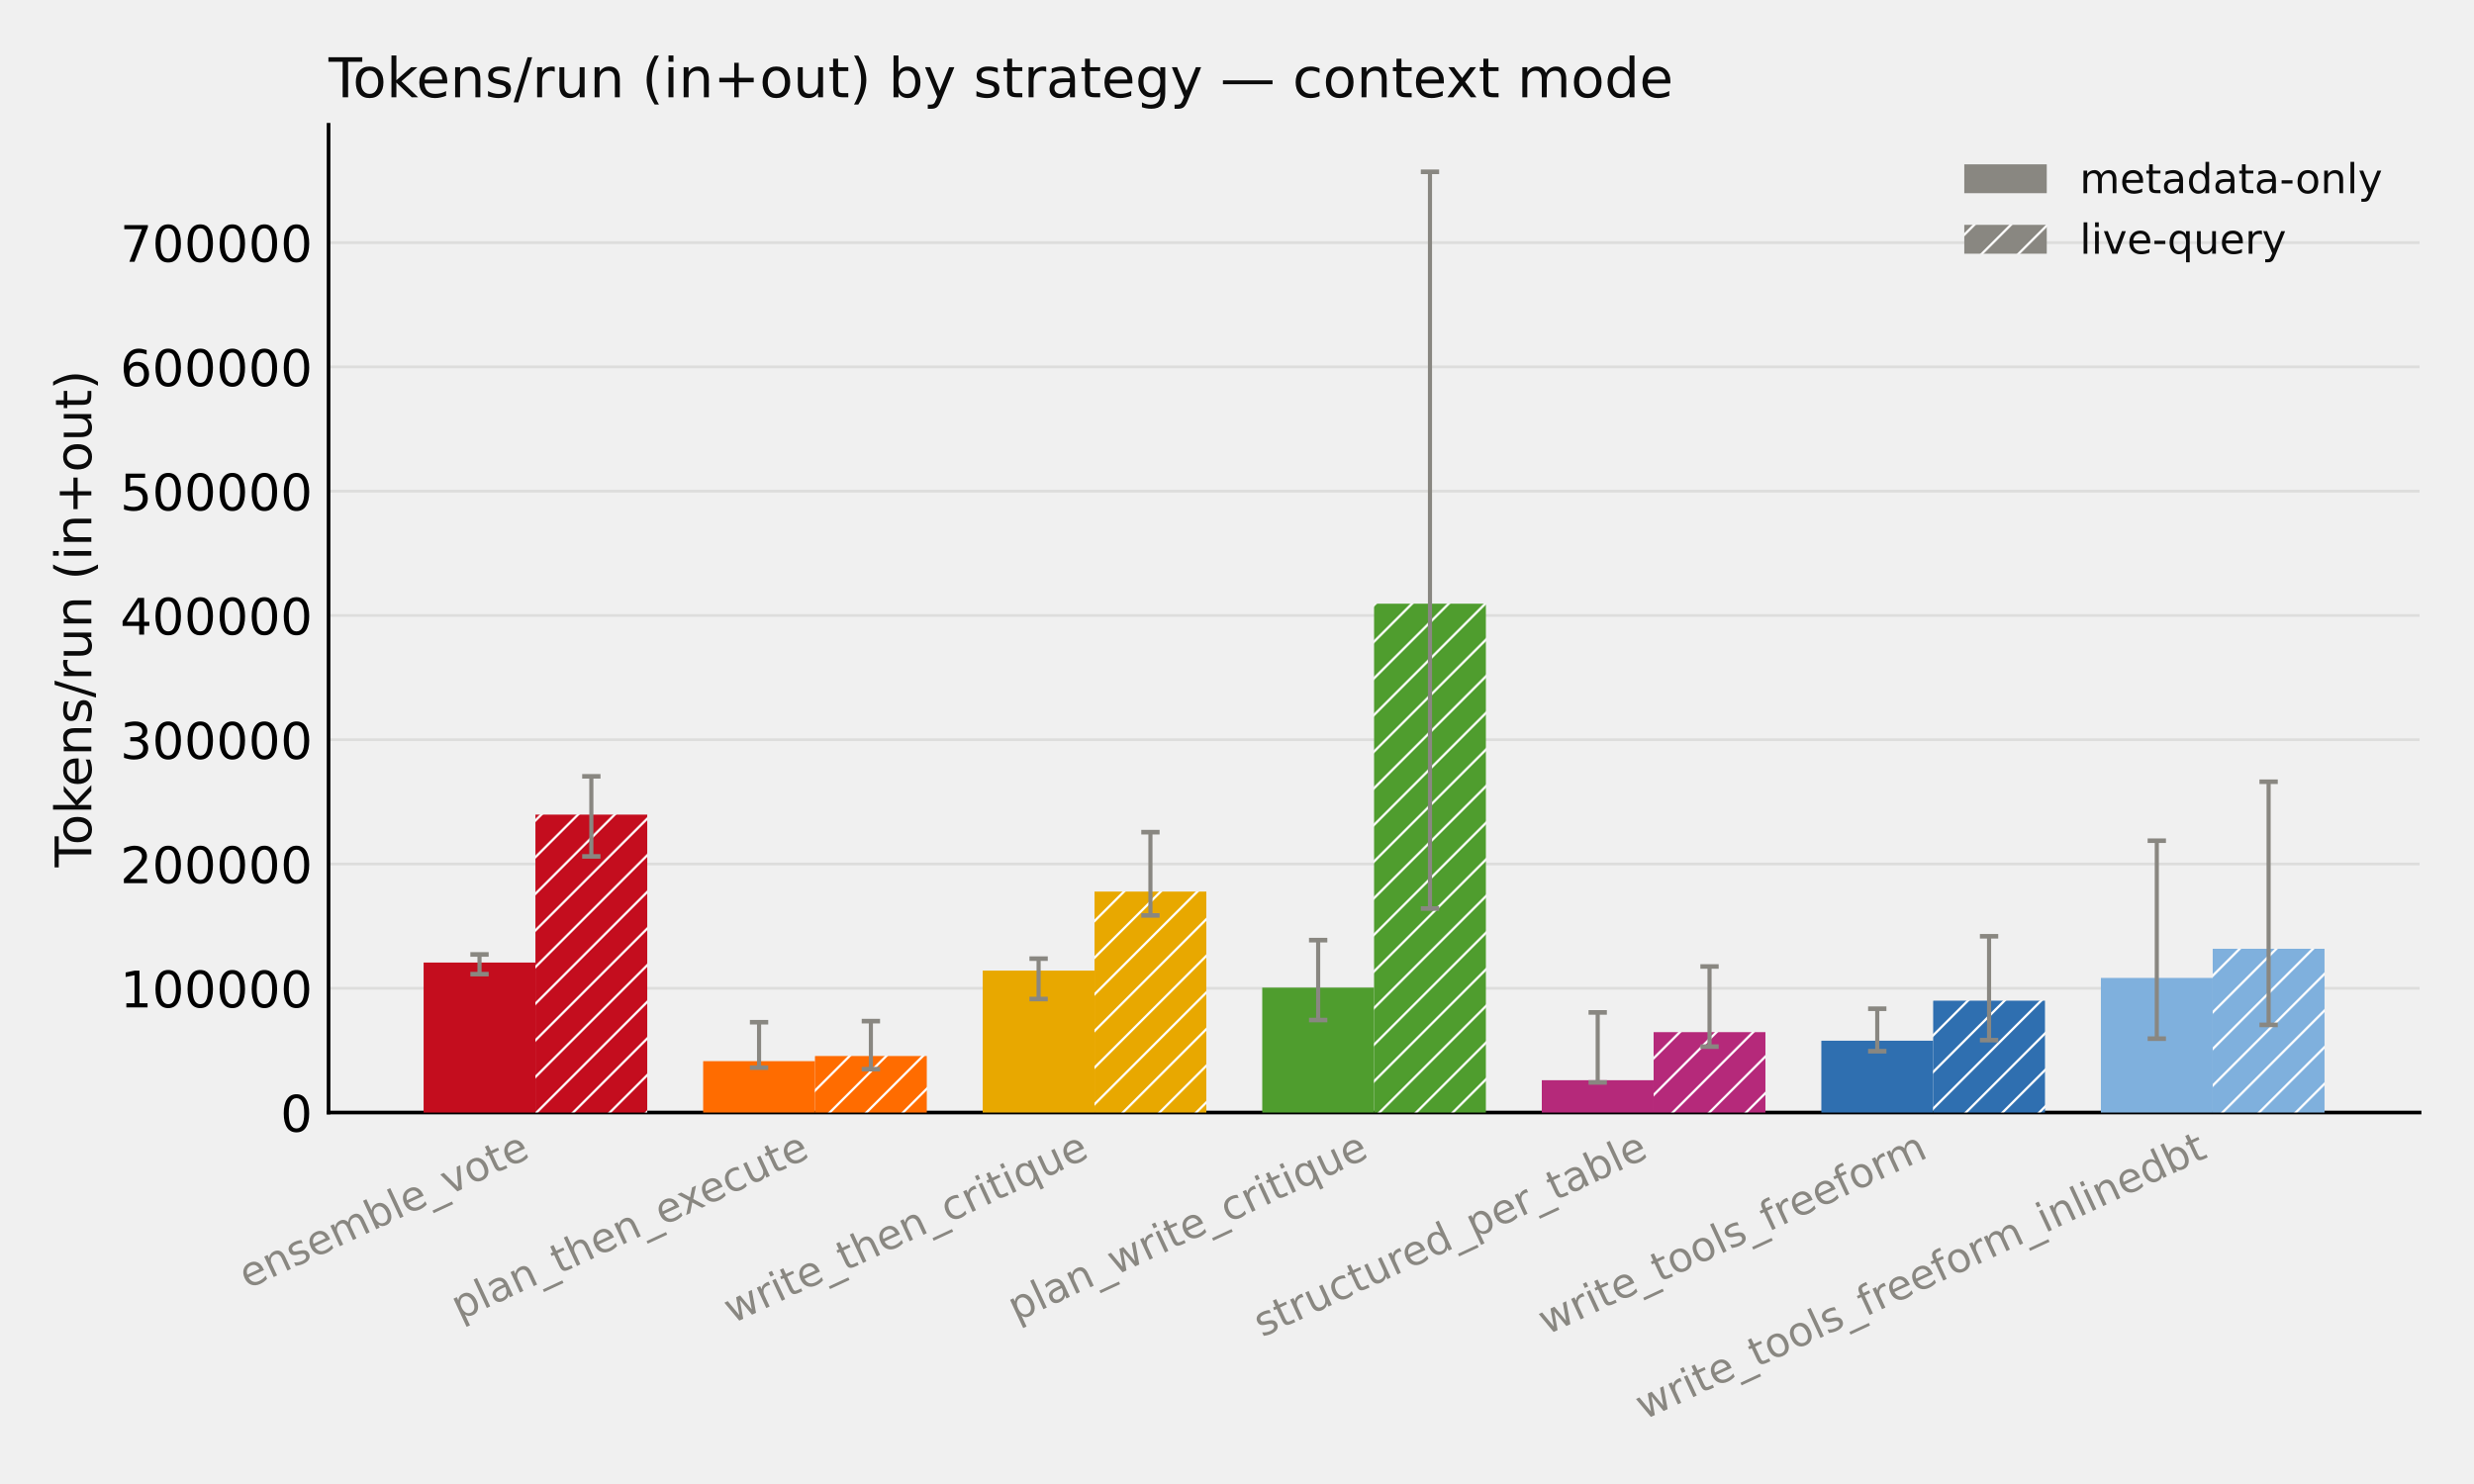
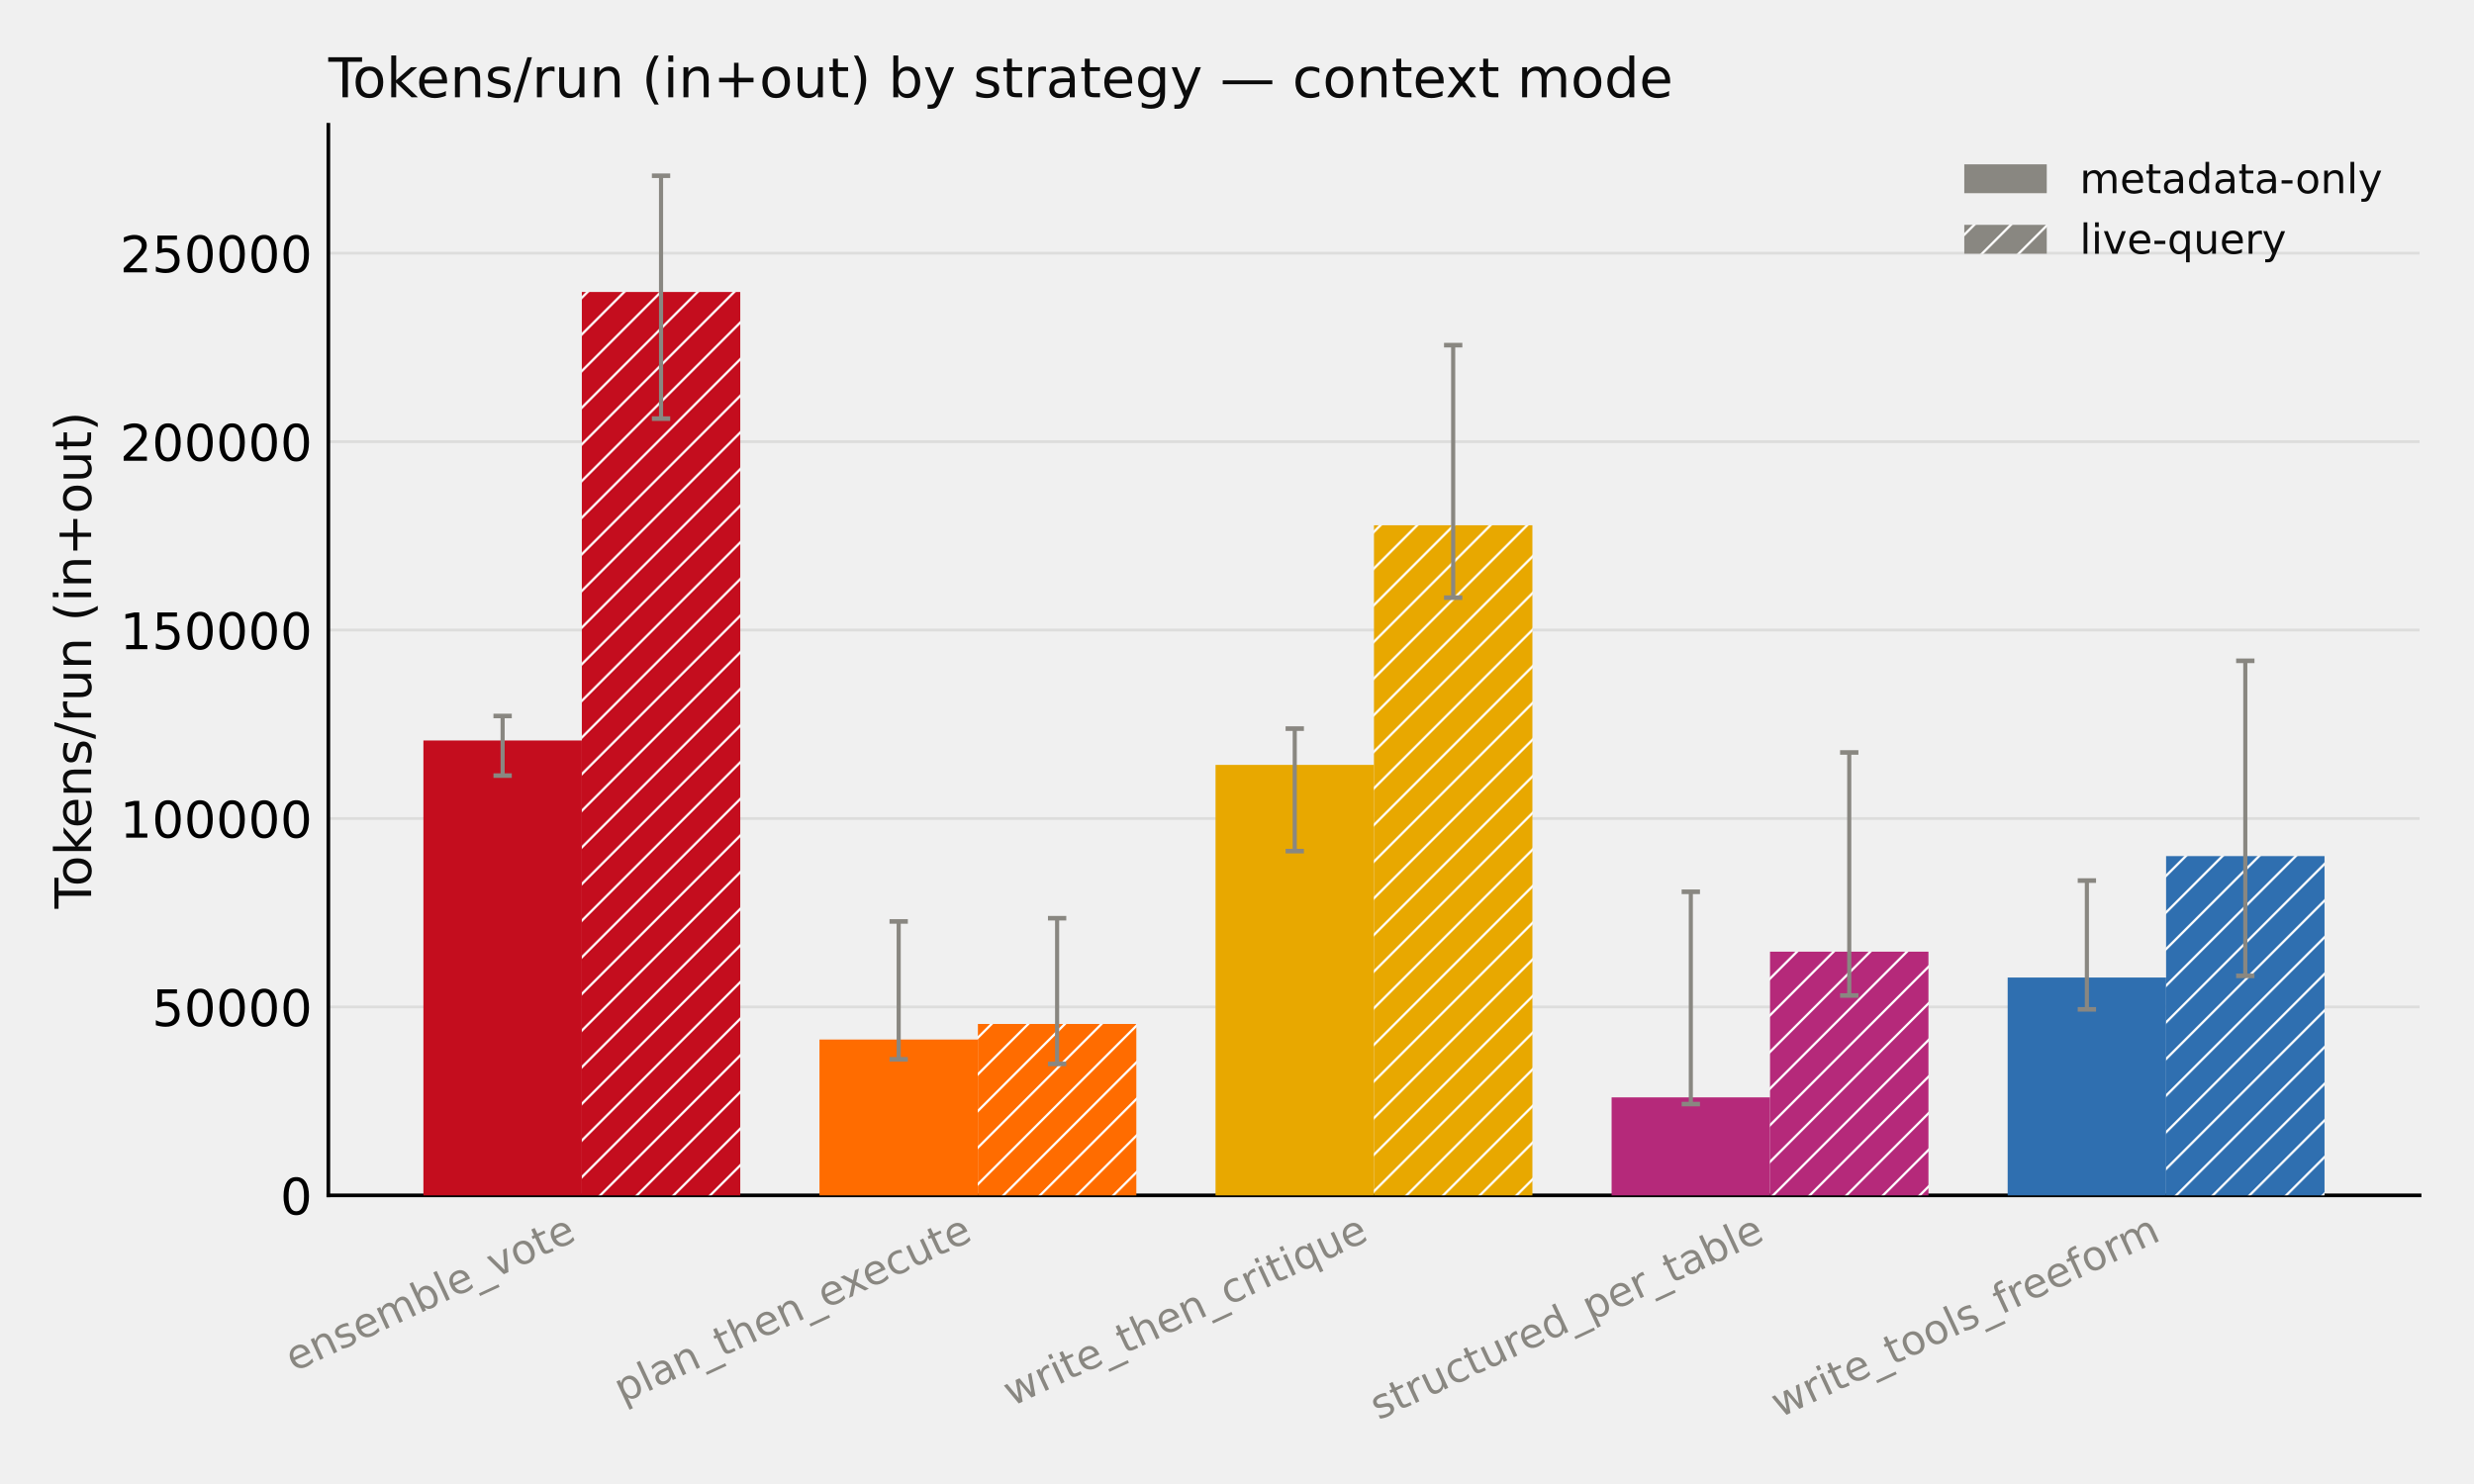
<svg xmlns="http://www.w3.org/2000/svg" xmlns:xlink="http://www.w3.org/1999/xlink" width="540pt" height="324pt" viewBox="0 0 540 324" version="1.1">
  <defs>
    <style type="text/css">*{stroke-linejoin: round; stroke-linecap: butt}</style>
  </defs>
  <g id="figure_1">
    <g id="patch_1">
      <path d="M 0 324  L 540 324  L 540 0  L 0 0  L 0 324  z " style="fill: none" />
    </g>
    <g id="axes_1">
      <g id="patch_2">
-         <path d="M 71.715 242.896  L 528.12 242.896  L 528.12 27.24  L 71.715 27.24  L 71.715 242.896  z " style="fill: none" />
+         <path d="M 71.67 260.982  L 528.12 260.982  L 528.12 27.24  L 71.67 27.24  L 71.67 260.982  z " style="fill: none" />
      </g>
      <g id="matplotlib.axis_1">
        <g id="xtick_1">
          <g id="line2d_1" />
          <g id="text_1">
-             <text style="font-size: 9px; font-family: 'DejaVu Sans', 'Bitstream Vera Sans', 'Computer Modern Sans Serif', 'Lucida Grande', 'Verdana', 'Geneva', 'Lucid', 'Arial', 'Helvetica', 'Avant Garde', sans-serif; fill: #898781" transform="translate(53.99185 281.4953) rotate(-25)">ensemble_vote</text>
+             <text style="font-size: 9px; font-family: 'DejaVu Sans', 'Bitstream Vera Sans', 'Computer Modern Sans Serif', 'Lucida Grande', 'Verdana', 'Geneva', 'Lucid', 'Arial', 'Helvetica', 'Avant Garde', sans-serif; fill: #898781" transform="translate(64.12176 299.5812) rotate(-25)">ensemble_vote</text>
          </g>
        </g>
        <g id="xtick_2">
          <g id="line2d_2" />
          <g id="text_2">
-             <text style="font-size: 9px; font-family: 'DejaVu Sans', 'Bitstream Vera Sans', 'Computer Modern Sans Serif', 'Lucida Grande', 'Verdana', 'Geneva', 'Lucid', 'Arial', 'Helvetica', 'Avant Garde', sans-serif; fill: #898781" transform="translate(100.3238 288.3429) rotate(-25)">plan_then_execute</text>
+             <text style="font-size: 9px; font-family: 'DejaVu Sans', 'Bitstream Vera Sans', 'Computer Modern Sans Serif', 'Lucida Grande', 'Verdana', 'Geneva', 'Lucid', 'Arial', 'Helvetica', 'Avant Garde', sans-serif; fill: #898781" transform="translate(135.8859 306.4289) rotate(-25)">plan_then_execute</text>
          </g>
        </g>
        <g id="xtick_3">
          <g id="line2d_3" />
          <g id="text_3">
-             <text style="font-size: 9px; font-family: 'DejaVu Sans', 'Bitstream Vera Sans', 'Computer Modern Sans Serif', 'Lucida Grande', 'Verdana', 'Geneva', 'Lucid', 'Arial', 'Helvetica', 'Avant Garde', sans-serif; fill: #898781" transform="translate(159.8507 289.0376) rotate(-25)">write_then_critique</text>
+             <text style="font-size: 9px; font-family: 'DejaVu Sans', 'Bitstream Vera Sans', 'Computer Modern Sans Serif', 'Lucida Grande', 'Verdana', 'Geneva', 'Lucid', 'Arial', 'Helvetica', 'Avant Garde', sans-serif; fill: #898781" transform="translate(220.8449 307.1236) rotate(-25)">write_then_critique</text>
          </g>
        </g>
        <g id="xtick_4">
          <g id="line2d_4" />
          <g id="text_4">
-             <text style="font-size: 9px; font-family: 'DejaVu Sans', 'Bitstream Vera Sans', 'Computer Modern Sans Serif', 'Lucida Grande', 'Verdana', 'Geneva', 'Lucid', 'Arial', 'Helvetica', 'Avant Garde', sans-serif; fill: #898781" transform="translate(221.8105 288.5979) rotate(-25)">plan_write_critique</text>
+             <text style="font-size: 9px; font-family: 'DejaVu Sans', 'Bitstream Vera Sans', 'Computer Modern Sans Serif', 'Lucida Grande', 'Verdana', 'Geneva', 'Lucid', 'Arial', 'Helvetica', 'Avant Garde', sans-serif; fill: #898781" transform="translate(300.8919 310.1088) rotate(-25)">structured_per_table</text>
          </g>
        </g>
        <g id="xtick_5">
          <g id="line2d_5" />
          <g id="text_5">
-             <text style="font-size: 9px; font-family: 'DejaVu Sans', 'Bitstream Vera Sans', 'Computer Modern Sans Serif', 'Lucida Grande', 'Verdana', 'Geneva', 'Lucid', 'Arial', 'Helvetica', 'Avant Garde', sans-serif; fill: #898781" transform="translate(275.4823 292.0229) rotate(-25)">structured_per_table</text>
-           </g>
-         </g>
-         <g id="xtick_6">
-           <g id="line2d_6" />
-           <g id="text_6">
-             <text style="font-size: 9px; font-family: 'DejaVu Sans', 'Bitstream Vera Sans', 'Computer Modern Sans Serif', 'Lucida Grande', 'Verdana', 'Geneva', 'Lucid', 'Arial', 'Helvetica', 'Avant Garde', sans-serif; fill: #898781" transform="translate(337.5989 291.51) rotate(-25)">write_tools_freeform</text>
-           </g>
-         </g>
-         <g id="xtick_7">
-           <g id="line2d_7" />
-           <g id="text_7">
-             <text style="font-size: 9px; font-family: 'DejaVu Sans', 'Bitstream Vera Sans', 'Computer Modern Sans Serif', 'Lucida Grande', 'Verdana', 'Geneva', 'Lucid', 'Arial', 'Helvetica', 'Avant Garde', sans-serif; fill: #898781" transform="translate(358.8271 310.0636) rotate(-25)">write_tools_freeform_inlinedbt</text>
+             <text style="font-size: 9px; font-family: 'DejaVu Sans', 'Bitstream Vera Sans', 'Computer Modern Sans Serif', 'Lucida Grande', 'Verdana', 'Geneva', 'Lucid', 'Arial', 'Helvetica', 'Avant Garde', sans-serif; fill: #898781" transform="translate(388.4407 309.5959) rotate(-25)">write_tools_freeform</text>
          </g>
        </g>
      </g>
      <g id="matplotlib.axis_2">
        <g id="ytick_1">
+           <g id="line2d_6">
+             <path d="M 71.67 260.982  L 528.12 260.982  " clip-path="url(#pd86125dd44)" style="fill: none; stroke: #898781; stroke-opacity: 0.18; stroke-width: 0.6; stroke-linecap: square" />
+           </g>
+           <g id="line2d_7" />
+           <g id="text_6">
+             <text style="font-size: 11px; font-family: 'DejaVu Sans', 'Bitstream Vera Sans', 'Computer Modern Sans Serif', 'Lucida Grande', 'Verdana', 'Geneva', 'Lucid', 'Arial', 'Helvetica', 'Avant Garde', sans-serif; text-anchor: end" x="68.17" y="265.161" transform="rotate(-0 68.17 265.1614)">0</text>
+           </g>
+         </g>
+         <g id="ytick_2">
          <g id="line2d_8">
-             <path d="M 71.715 242.896  L 528.12 242.896  " clip-path="url(#p737ac78ea9)" style="fill: none; stroke: #898781; stroke-opacity: 0.18; stroke-width: 0.6; stroke-linecap: square" />
+             <path d="M 71.67 219.842  L 528.12 219.842  " clip-path="url(#pd86125dd44)" style="fill: none; stroke: #898781; stroke-opacity: 0.18; stroke-width: 0.6; stroke-linecap: square" />
          </g>
          <g id="line2d_9" />
+           <g id="text_7">
+             <text style="font-size: 11px; font-family: 'DejaVu Sans', 'Bitstream Vera Sans', 'Computer Modern Sans Serif', 'Lucida Grande', 'Verdana', 'Geneva', 'Lucid', 'Arial', 'Helvetica', 'Avant Garde', sans-serif; text-anchor: end" x="68.17" y="224.021" transform="rotate(-0 68.17 224.0208)">50000</text>
+           </g>
+         </g>
+         <g id="ytick_3">
+           <g id="line2d_10">
+             <path d="M 71.67 178.701  L 528.12 178.701  " clip-path="url(#pd86125dd44)" style="fill: none; stroke: #898781; stroke-opacity: 0.18; stroke-width: 0.6; stroke-linecap: square" />
+           </g>
+           <g id="line2d_11" />
          <g id="text_8">
-             <text style="font-size: 11px; font-family: 'DejaVu Sans', 'Bitstream Vera Sans', 'Computer Modern Sans Serif', 'Lucida Grande', 'Verdana', 'Geneva', 'Lucid', 'Arial', 'Helvetica', 'Avant Garde', sans-serif; text-anchor: end" x="68.215" y="247.075" transform="rotate(-0 68.215 247.0754)">0</text>
-           </g>
-         </g>
-         <g id="ytick_2">
-           <g id="line2d_10">
-             <path d="M 71.715 215.765  L 528.12 215.765  " clip-path="url(#p737ac78ea9)" style="fill: none; stroke: #898781; stroke-opacity: 0.18; stroke-width: 0.6; stroke-linecap: square" />
-           </g>
-           <g id="line2d_11" />
+             <text style="font-size: 11px; font-family: 'DejaVu Sans', 'Bitstream Vera Sans', 'Computer Modern Sans Serif', 'Lucida Grande', 'Verdana', 'Geneva', 'Lucid', 'Arial', 'Helvetica', 'Avant Garde', sans-serif; text-anchor: end" x="68.17" y="182.88" transform="rotate(-0 68.17 182.8801)">100000</text>
+           </g>
+         </g>
+         <g id="ytick_4">
+           <g id="line2d_12">
+             <path d="M 71.67 137.56  L 528.12 137.56  " clip-path="url(#pd86125dd44)" style="fill: none; stroke: #898781; stroke-opacity: 0.18; stroke-width: 0.6; stroke-linecap: square" />
+           </g>
+           <g id="line2d_13" />
          <g id="text_9">
-             <text style="font-size: 11px; font-family: 'DejaVu Sans', 'Bitstream Vera Sans', 'Computer Modern Sans Serif', 'Lucida Grande', 'Verdana', 'Geneva', 'Lucid', 'Arial', 'Helvetica', 'Avant Garde', sans-serif; text-anchor: end" x="68.215" y="219.944" transform="rotate(-0 68.215 219.9443)">100000</text>
-           </g>
-         </g>
-         <g id="ytick_3">
-           <g id="line2d_12">
-             <path d="M 71.715 188.634  L 528.12 188.634  " clip-path="url(#p737ac78ea9)" style="fill: none; stroke: #898781; stroke-opacity: 0.18; stroke-width: 0.6; stroke-linecap: square" />
-           </g>
-           <g id="line2d_13" />
+             <text style="font-size: 11px; font-family: 'DejaVu Sans', 'Bitstream Vera Sans', 'Computer Modern Sans Serif', 'Lucida Grande', 'Verdana', 'Geneva', 'Lucid', 'Arial', 'Helvetica', 'Avant Garde', sans-serif; text-anchor: end" x="68.17" y="141.74" transform="rotate(-0 68.17 141.7395)">150000</text>
+           </g>
+         </g>
+         <g id="ytick_5">
+           <g id="line2d_14">
+             <path d="M 71.67 96.42  L 528.12 96.42  " clip-path="url(#pd86125dd44)" style="fill: none; stroke: #898781; stroke-opacity: 0.18; stroke-width: 0.6; stroke-linecap: square" />
+           </g>
+           <g id="line2d_15" />
          <g id="text_10">
-             <text style="font-size: 11px; font-family: 'DejaVu Sans', 'Bitstream Vera Sans', 'Computer Modern Sans Serif', 'Lucida Grande', 'Verdana', 'Geneva', 'Lucid', 'Arial', 'Helvetica', 'Avant Garde', sans-serif; text-anchor: end" x="68.215" y="192.813" transform="rotate(-0 68.215 192.8132)">200000</text>
-           </g>
-         </g>
-         <g id="ytick_4">
-           <g id="line2d_14">
-             <path d="M 71.715 161.503  L 528.12 161.503  " clip-path="url(#p737ac78ea9)" style="fill: none; stroke: #898781; stroke-opacity: 0.18; stroke-width: 0.6; stroke-linecap: square" />
-           </g>
-           <g id="line2d_15" />
+             <text style="font-size: 11px; font-family: 'DejaVu Sans', 'Bitstream Vera Sans', 'Computer Modern Sans Serif', 'Lucida Grande', 'Verdana', 'Geneva', 'Lucid', 'Arial', 'Helvetica', 'Avant Garde', sans-serif; text-anchor: end" x="68.17" y="100.599" transform="rotate(-0 68.17 100.5989)">200000</text>
+           </g>
+         </g>
+         <g id="ytick_6">
+           <g id="line2d_16">
+             <path d="M 71.67 55.279  L 528.12 55.279  " clip-path="url(#pd86125dd44)" style="fill: none; stroke: #898781; stroke-opacity: 0.18; stroke-width: 0.6; stroke-linecap: square" />
+           </g>
+           <g id="line2d_17" />
          <g id="text_11">
-             <text style="font-size: 11px; font-family: 'DejaVu Sans', 'Bitstream Vera Sans', 'Computer Modern Sans Serif', 'Lucida Grande', 'Verdana', 'Geneva', 'Lucid', 'Arial', 'Helvetica', 'Avant Garde', sans-serif; text-anchor: end" x="68.215" y="165.682" transform="rotate(-0 68.215 165.6821)">300000</text>
-           </g>
-         </g>
-         <g id="ytick_5">
-           <g id="line2d_16">
-             <path d="M 71.715 134.372  L 528.12 134.372  " clip-path="url(#p737ac78ea9)" style="fill: none; stroke: #898781; stroke-opacity: 0.18; stroke-width: 0.6; stroke-linecap: square" />
-           </g>
-           <g id="line2d_17" />
-           <g id="text_12">
-             <text style="font-size: 11px; font-family: 'DejaVu Sans', 'Bitstream Vera Sans', 'Computer Modern Sans Serif', 'Lucida Grande', 'Verdana', 'Geneva', 'Lucid', 'Arial', 'Helvetica', 'Avant Garde', sans-serif; text-anchor: end" x="68.215" y="138.551" transform="rotate(-0 68.215 138.551)">400000</text>
-           </g>
-         </g>
-         <g id="ytick_6">
-           <g id="line2d_18">
-             <path d="M 71.715 107.241  L 528.12 107.241  " clip-path="url(#p737ac78ea9)" style="fill: none; stroke: #898781; stroke-opacity: 0.18; stroke-width: 0.6; stroke-linecap: square" />
-           </g>
-           <g id="line2d_19" />
-           <g id="text_13">
-             <text style="font-size: 11px; font-family: 'DejaVu Sans', 'Bitstream Vera Sans', 'Computer Modern Sans Serif', 'Lucida Grande', 'Verdana', 'Geneva', 'Lucid', 'Arial', 'Helvetica', 'Avant Garde', sans-serif; text-anchor: end" x="68.215" y="111.42" transform="rotate(-0 68.215 111.4199)">500000</text>
-           </g>
-         </g>
-         <g id="ytick_7">
-           <g id="line2d_20">
-             <path d="M 71.715 80.11  L 528.12 80.11  " clip-path="url(#p737ac78ea9)" style="fill: none; stroke: #898781; stroke-opacity: 0.18; stroke-width: 0.6; stroke-linecap: square" />
-           </g>
-           <g id="line2d_21" />
-           <g id="text_14">
-             <text style="font-size: 11px; font-family: 'DejaVu Sans', 'Bitstream Vera Sans', 'Computer Modern Sans Serif', 'Lucida Grande', 'Verdana', 'Geneva', 'Lucid', 'Arial', 'Helvetica', 'Avant Garde', sans-serif; text-anchor: end" x="68.215" y="84.289" transform="rotate(-0 68.215 84.28874)">600000</text>
-           </g>
-         </g>
-         <g id="ytick_8">
-           <g id="line2d_22">
-             <path d="M 71.715 52.978  L 528.12 52.978  " clip-path="url(#p737ac78ea9)" style="fill: none; stroke: #898781; stroke-opacity: 0.18; stroke-width: 0.6; stroke-linecap: square" />
-           </g>
-           <g id="line2d_23" />
-           <g id="text_15">
-             <text style="font-size: 11px; font-family: 'DejaVu Sans', 'Bitstream Vera Sans', 'Computer Modern Sans Serif', 'Lucida Grande', 'Verdana', 'Geneva', 'Lucid', 'Arial', 'Helvetica', 'Avant Garde', sans-serif; text-anchor: end" x="68.215" y="57.158" transform="rotate(-0 68.215 57.15763)">700000</text>
-           </g>
-         </g>
-         <g id="text_16">
-           <text style="font-size: 11px; font-family: 'DejaVu Sans', 'Bitstream Vera Sans', 'Computer Modern Sans Serif', 'Lucida Grande', 'Verdana', 'Geneva', 'Lucid', 'Arial', 'Helvetica', 'Avant Garde', sans-serif; text-anchor: middle; fill: #0b0b0b" x="19.935" y="135.068" transform="rotate(-90 19.93484 135.0681)">Tokens/run (in+out)</text>
+             <text style="font-size: 11px; font-family: 'DejaVu Sans', 'Bitstream Vera Sans', 'Computer Modern Sans Serif', 'Lucida Grande', 'Verdana', 'Geneva', 'Lucid', 'Arial', 'Helvetica', 'Avant Garde', sans-serif; text-anchor: end" x="68.17" y="59.458" transform="rotate(-0 68.17 59.45831)">250000</text>
+           </g>
+         </g>
+         <g id="text_12">
+           <text style="font-size: 11px; font-family: 'DejaVu Sans', 'Bitstream Vera Sans', 'Computer Modern Sans Serif', 'Lucida Grande', 'Verdana', 'Geneva', 'Lucid', 'Arial', 'Helvetica', 'Avant Garde', sans-serif; text-anchor: middle; fill: #0b0b0b" x="19.89" y="144.111" transform="rotate(-90 19.88984 144.1111)">Tokens/run (in+out)</text>
        </g>
      </g>
      <g id="patch_3">
-         <path d="M 71.715 242.896  L 71.715 27.24  " style="fill: none; stroke: #000000; stroke-width: 0.8; stroke-linejoin: miter; stroke-linecap: square" />
+         <path d="M 71.67 260.982  L 71.67 27.24  " style="fill: none; stroke: #000000; stroke-width: 0.8; stroke-linejoin: miter; stroke-linecap: square" />
      </g>
      <g id="patch_4">
-         <path d="M 71.715 242.896  L 528.12 242.896  " style="fill: none; stroke: #000000; stroke-width: 0.8; stroke-linejoin: miter; stroke-linecap: square" />
+         <path d="M 71.67 260.982  L 528.12 260.982  " style="fill: none; stroke: #000000; stroke-width: 0.8; stroke-linejoin: miter; stroke-linecap: square" />
      </g>
      <g id="patch_5">
-         <path d="M 92.461 242.896  L 116.867 242.896  L 116.867 210.148  L 92.461 210.148  z " clip-path="url(#p737ac78ea9)" style="fill: #c40d1e" />
+         <path d="M 92.418 260.982  L 126.997 260.982  L 126.997 161.666  L 92.418 161.666  z " clip-path="url(#pd86125dd44)" style="fill: #c40d1e" />
      </g>
      <g id="patch_6">
-         <path d="M 153.477 242.896  L 177.884 242.896  L 177.884 231.676  L 153.477 231.676  z " clip-path="url(#p737ac78ea9)" style="fill: #ff6c00" />
+         <path d="M 178.867 260.982  L 213.446 260.982  L 213.446 226.954  L 178.867 226.954  z " clip-path="url(#pd86125dd44)" style="fill: #ff6c00" />
      </g>
      <g id="patch_7">
-         <path d="M 214.494 242.896  L 238.901 242.896  L 238.901 211.904  L 214.494 211.904  z " clip-path="url(#p737ac78ea9)" style="fill: #e8a800" />
+         <path d="M 265.315 260.982  L 299.895 260.982  L 299.895 166.992  L 265.315 166.992  z " clip-path="url(#pd86125dd44)" style="fill: #e8a800" />
      </g>
      <g id="patch_8">
-         <path d="M 275.511 242.896  L 299.918 242.896  L 299.918 215.619  L 275.511 215.619  z " clip-path="url(#p737ac78ea9)" style="fill: #4f9d2e" />
+         <path d="M 351.764 260.982  L 386.344 260.982  L 386.344 239.581  L 351.764 239.581  z " clip-path="url(#pd86125dd44)" style="fill: #b5297a" />
      </g>
      <g id="patch_9">
-         <path d="M 336.528 242.896  L 360.934 242.896  L 360.934 235.84  L 336.528 235.84  z " clip-path="url(#p737ac78ea9)" style="fill: #b5297a" />
+         <path d="M 438.213 260.982  L 472.793 260.982  L 472.793 213.426  L 438.213 213.426  z " clip-path="url(#pd86125dd44)" style="fill: #2f6fb0" />
      </g>
      <g id="patch_10">
-         <path d="M 397.544 242.896  L 421.951 242.896  L 421.951 227.215  L 397.544 227.215  z " clip-path="url(#p737ac78ea9)" style="fill: #2f6fb0" />
+         <path d="M 126.997 260.982  L 161.577 260.982  L 161.577 63.749  L 126.997 63.749  z " clip-path="url(#pd86125dd44)" style="fill: url(#hcba8cc28bb)" />
      </g>
      <g id="patch_11">
-         <path d="M 458.561 242.896  L 482.968 242.896  L 482.968 213.515  L 458.561 213.515  z " clip-path="url(#p737ac78ea9)" style="fill: #7fb0dd" />
+         <path d="M 213.446 260.982  L 248.026 260.982  L 248.026 223.557  L 213.446 223.557  z " clip-path="url(#pd86125dd44)" style="fill: url(#hc1fb8087d0)" />
      </g>
      <g id="patch_12">
-         <path d="M 116.867 242.896  L 141.274 242.896  L 141.274 177.861  L 116.867 177.861  z " clip-path="url(#p737ac78ea9)" style="fill: url(#hcba8cc28bb)" />
+         <path d="M 299.895 260.982  L 334.475 260.982  L 334.475 114.677  L 299.895 114.677  z " clip-path="url(#pd86125dd44)" style="fill: url(#ha0a8144cd5)" />
      </g>
      <g id="patch_13">
-         <path d="M 177.884 242.896  L 202.291 242.896  L 202.291 230.556  L 177.884 230.556  z " clip-path="url(#p737ac78ea9)" style="fill: url(#hc1fb8087d0)" />
+         <path d="M 386.344 260.982  L 420.923 260.982  L 420.923 207.773  L 386.344 207.773  z " clip-path="url(#pd86125dd44)" style="fill: url(#h35fdb5e346)" />
      </g>
      <g id="patch_14">
-         <path d="M 238.901 242.896  L 263.307 242.896  L 263.307 194.654  L 238.901 194.654  z " clip-path="url(#p737ac78ea9)" style="fill: url(#ha0a8144cd5)" />
-       </g>
-       <g id="patch_15">
-         <path d="M 299.918 242.896  L 324.324 242.896  L 324.324 131.798  L 299.918 131.798  z " clip-path="url(#p737ac78ea9)" style="fill: url(#hc50275a0da)" />
-       </g>
-       <g id="patch_16">
-         <path d="M 360.934 242.896  L 385.341 242.896  L 385.341 225.351  L 360.934 225.351  z " clip-path="url(#p737ac78ea9)" style="fill: url(#h35fdb5e346)" />
-       </g>
-       <g id="patch_17">
-         <path d="M 421.951 242.896  L 446.358 242.896  L 446.358 218.472  L 421.951 218.472  z " clip-path="url(#p737ac78ea9)" style="fill: url(#h4886ff7825)" />
-       </g>
-       <g id="patch_18">
-         <path d="M 482.968 242.896  L 507.374 242.896  L 507.374 207.139  L 482.968 207.139  z " clip-path="url(#p737ac78ea9)" style="fill: url(#hd88f27817c)" />
-       </g>
-       <g id="text_17">
-         <text style="font-size: 12px; font-family: 'DejaVu Sans', 'Bitstream Vera Sans', 'Computer Modern Sans Serif', 'Lucida Grande', 'Verdana', 'Geneva', 'Lucid', 'Arial', 'Helvetica', 'Avant Garde', sans-serif; text-anchor: start; fill: #0b0b0b" x="71.715" y="21.24" transform="rotate(-0 71.715 21.24)">Tokens/run (in+out) by strategy — context mode</text>
+         <path d="M 472.793 260.982  L 507.372 260.982  L 507.372 186.91  L 472.793 186.91  z " clip-path="url(#pd86125dd44)" style="fill: url(#h4886ff7825)" />
+       </g>
+       <g id="text_13">
+         <text style="font-size: 12px; font-family: 'DejaVu Sans', 'Bitstream Vera Sans', 'Computer Modern Sans Serif', 'Lucida Grande', 'Verdana', 'Geneva', 'Lucid', 'Arial', 'Helvetica', 'Avant Garde', sans-serif; text-anchor: start; fill: #0b0b0b" x="71.67" y="21.24" transform="rotate(-0 71.67 21.24)">Tokens/run (in+out) by strategy — context mode</text>
      </g>
      <g id="LineCollection_1">
-         <path d="M 104.664 212.678  L 104.664 208.385  " clip-path="url(#p737ac78ea9)" style="fill: none; stroke: #898781; stroke-width: 0.9" />
-         <path d="M 165.681 233.102  L 165.681 223.176  " clip-path="url(#p737ac78ea9)" style="fill: none; stroke: #898781; stroke-width: 0.9" />
-         <path d="M 226.697 218.115  L 226.697 209.294  " clip-path="url(#p737ac78ea9)" style="fill: none; stroke: #898781; stroke-width: 0.9" />
-         <path d="M 287.714 222.7  L 287.714 205.26  " clip-path="url(#p737ac78ea9)" style="fill: none; stroke: #898781; stroke-width: 0.9" />
-         <path d="M 348.731 236.325  L 348.731 221.041  " clip-path="url(#p737ac78ea9)" style="fill: none; stroke: #898781; stroke-width: 0.9" />
-         <path d="M 409.748 229.504  L 409.748 220.234  " clip-path="url(#p737ac78ea9)" style="fill: none; stroke: #898781; stroke-width: 0.9" />
-         <path d="M 470.764 226.772  L 470.764 183.548  " clip-path="url(#p737ac78ea9)" style="fill: none; stroke: #898781; stroke-width: 0.9" />
-       </g>
-       <g id="line2d_24">
+         <path d="M 109.707 169.339  L 109.707 156.318  " clip-path="url(#pd86125dd44)" style="fill: none; stroke: #898781; stroke-width: 0.9" />
+         <path d="M 196.156 231.28  L 196.156 201.175  " clip-path="url(#pd86125dd44)" style="fill: none; stroke: #898781; stroke-width: 0.9" />
+         <path d="M 282.605 185.826  L 282.605 159.077  " clip-path="url(#pd86125dd44)" style="fill: none; stroke: #898781; stroke-width: 0.9" />
+         <path d="M 369.054 241.052  L 369.054 194.702  " clip-path="url(#pd86125dd44)" style="fill: none; stroke: #898781; stroke-width: 0.9" />
+         <path d="M 455.503 220.367  L 455.503 192.253  " clip-path="url(#pd86125dd44)" style="fill: none; stroke: #898781; stroke-width: 0.9" />
+       </g>
+       <g id="line2d_18">
        <defs>
          <path id="mc4c6ca10a4" d="M 2 0  L -2 -0  " style="stroke: #898781" />
        </defs>
-         <g clip-path="url(#p737ac78ea9)">
-           <use xlink:href="#mc4c6ca10a4" x="104.664" y="212.678" style="fill: #1f77b4; stroke: #898781" />
-           <use xlink:href="#mc4c6ca10a4" x="165.681" y="233.102" style="fill: #1f77b4; stroke: #898781" />
-           <use xlink:href="#mc4c6ca10a4" x="226.697" y="218.115" style="fill: #1f77b4; stroke: #898781" />
-           <use xlink:href="#mc4c6ca10a4" x="287.714" y="222.7" style="fill: #1f77b4; stroke: #898781" />
-           <use xlink:href="#mc4c6ca10a4" x="348.731" y="236.325" style="fill: #1f77b4; stroke: #898781" />
-           <use xlink:href="#mc4c6ca10a4" x="409.748" y="229.504" style="fill: #1f77b4; stroke: #898781" />
-           <use xlink:href="#mc4c6ca10a4" x="470.764" y="226.772" style="fill: #1f77b4; stroke: #898781" />
-         </g>
-       </g>
-       <g id="line2d_25">
-         <g clip-path="url(#p737ac78ea9)">
-           <use xlink:href="#mc4c6ca10a4" x="104.664" y="208.385" style="fill: #1f77b4; stroke: #898781" />
-           <use xlink:href="#mc4c6ca10a4" x="165.681" y="223.176" style="fill: #1f77b4; stroke: #898781" />
-           <use xlink:href="#mc4c6ca10a4" x="226.697" y="209.294" style="fill: #1f77b4; stroke: #898781" />
-           <use xlink:href="#mc4c6ca10a4" x="287.714" y="205.26" style="fill: #1f77b4; stroke: #898781" />
-           <use xlink:href="#mc4c6ca10a4" x="348.731" y="221.041" style="fill: #1f77b4; stroke: #898781" />
-           <use xlink:href="#mc4c6ca10a4" x="409.748" y="220.234" style="fill: #1f77b4; stroke: #898781" />
-           <use xlink:href="#mc4c6ca10a4" x="470.764" y="183.548" style="fill: #1f77b4; stroke: #898781" />
+         <g clip-path="url(#pd86125dd44)">
+           <use xlink:href="#mc4c6ca10a4" x="109.707" y="169.339" style="fill: #1f77b4; stroke: #898781" />
+           <use xlink:href="#mc4c6ca10a4" x="196.156" y="231.28" style="fill: #1f77b4; stroke: #898781" />
+           <use xlink:href="#mc4c6ca10a4" x="282.605" y="185.826" style="fill: #1f77b4; stroke: #898781" />
+           <use xlink:href="#mc4c6ca10a4" x="369.054" y="241.052" style="fill: #1f77b4; stroke: #898781" />
+           <use xlink:href="#mc4c6ca10a4" x="455.503" y="220.367" style="fill: #1f77b4; stroke: #898781" />
+         </g>
+       </g>
+       <g id="line2d_19">
+         <g clip-path="url(#pd86125dd44)">
+           <use xlink:href="#mc4c6ca10a4" x="109.707" y="156.318" style="fill: #1f77b4; stroke: #898781" />
+           <use xlink:href="#mc4c6ca10a4" x="196.156" y="201.175" style="fill: #1f77b4; stroke: #898781" />
+           <use xlink:href="#mc4c6ca10a4" x="282.605" y="159.077" style="fill: #1f77b4; stroke: #898781" />
+           <use xlink:href="#mc4c6ca10a4" x="369.054" y="194.702" style="fill: #1f77b4; stroke: #898781" />
+           <use xlink:href="#mc4c6ca10a4" x="455.503" y="192.253" style="fill: #1f77b4; stroke: #898781" />
        </g>
      </g>
      <g id="LineCollection_2">
-         <path d="M 129.071 186.977  L 129.071 169.493  " clip-path="url(#p737ac78ea9)" style="fill: none; stroke: #898781; stroke-width: 0.9" />
-         <path d="M 190.087 233.431  L 190.087 222.942  " clip-path="url(#p737ac78ea9)" style="fill: none; stroke: #898781; stroke-width: 0.9" />
-         <path d="M 251.104 199.866  L 251.104 181.688  " clip-path="url(#p737ac78ea9)" style="fill: none; stroke: #898781; stroke-width: 0.9" />
-         <path d="M 312.121 198.361  L 312.121 37.509  " clip-path="url(#p737ac78ea9)" style="fill: none; stroke: #898781; stroke-width: 0.9" />
-         <path d="M 373.138 228.508  L 373.138 211.01  " clip-path="url(#p737ac78ea9)" style="fill: none; stroke: #898781; stroke-width: 0.9" />
-         <path d="M 434.154 227.093  L 434.154 204.413  " clip-path="url(#p737ac78ea9)" style="fill: none; stroke: #898781; stroke-width: 0.9" />
-         <path d="M 495.171 223.765  L 495.171 170.676  " clip-path="url(#p737ac78ea9)" style="fill: none; stroke: #898781; stroke-width: 0.9" />
-       </g>
-       <g id="line2d_26">
-         <g clip-path="url(#p737ac78ea9)">
-           <use xlink:href="#mc4c6ca10a4" x="129.071" y="186.977" style="fill: #1f77b4; stroke: #898781" />
-           <use xlink:href="#mc4c6ca10a4" x="190.087" y="233.431" style="fill: #1f77b4; stroke: #898781" />
-           <use xlink:href="#mc4c6ca10a4" x="251.104" y="199.866" style="fill: #1f77b4; stroke: #898781" />
-           <use xlink:href="#mc4c6ca10a4" x="312.121" y="198.361" style="fill: #1f77b4; stroke: #898781" />
-           <use xlink:href="#mc4c6ca10a4" x="373.138" y="228.508" style="fill: #1f77b4; stroke: #898781" />
-           <use xlink:href="#mc4c6ca10a4" x="434.154" y="227.093" style="fill: #1f77b4; stroke: #898781" />
-           <use xlink:href="#mc4c6ca10a4" x="495.171" y="223.765" style="fill: #1f77b4; stroke: #898781" />
-         </g>
-       </g>
-       <g id="line2d_27">
-         <g clip-path="url(#p737ac78ea9)">
-           <use xlink:href="#mc4c6ca10a4" x="129.071" y="169.493" style="fill: #1f77b4; stroke: #898781" />
-           <use xlink:href="#mc4c6ca10a4" x="190.087" y="222.942" style="fill: #1f77b4; stroke: #898781" />
-           <use xlink:href="#mc4c6ca10a4" x="251.104" y="181.688" style="fill: #1f77b4; stroke: #898781" />
-           <use xlink:href="#mc4c6ca10a4" x="312.121" y="37.509" style="fill: #1f77b4; stroke: #898781" />
-           <use xlink:href="#mc4c6ca10a4" x="373.138" y="211.01" style="fill: #1f77b4; stroke: #898781" />
-           <use xlink:href="#mc4c6ca10a4" x="434.154" y="204.413" style="fill: #1f77b4; stroke: #898781" />
-           <use xlink:href="#mc4c6ca10a4" x="495.171" y="170.676" style="fill: #1f77b4; stroke: #898781" />
+         <path d="M 144.287 91.396  L 144.287 38.371  " clip-path="url(#pd86125dd44)" style="fill: none; stroke: #898781; stroke-width: 0.9" />
+         <path d="M 230.736 232.277  L 230.736 200.467  " clip-path="url(#pd86125dd44)" style="fill: none; stroke: #898781; stroke-width: 0.9" />
+         <path d="M 317.185 130.484  L 317.185 75.354  " clip-path="url(#pd86125dd44)" style="fill: none; stroke: #898781; stroke-width: 0.9" />
+         <path d="M 403.634 217.347  L 403.634 164.28  " clip-path="url(#pd86125dd44)" style="fill: none; stroke: #898781; stroke-width: 0.9" />
+         <path d="M 490.082 213.056  L 490.082 144.272  " clip-path="url(#pd86125dd44)" style="fill: none; stroke: #898781; stroke-width: 0.9" />
+       </g>
+       <g id="line2d_20">
+         <g clip-path="url(#pd86125dd44)">
+           <use xlink:href="#mc4c6ca10a4" x="144.287" y="91.396" style="fill: #1f77b4; stroke: #898781" />
+           <use xlink:href="#mc4c6ca10a4" x="230.736" y="232.277" style="fill: #1f77b4; stroke: #898781" />
+           <use xlink:href="#mc4c6ca10a4" x="317.185" y="130.484" style="fill: #1f77b4; stroke: #898781" />
+           <use xlink:href="#mc4c6ca10a4" x="403.634" y="217.347" style="fill: #1f77b4; stroke: #898781" />
+           <use xlink:href="#mc4c6ca10a4" x="490.082" y="213.056" style="fill: #1f77b4; stroke: #898781" />
+         </g>
+       </g>
+       <g id="line2d_21">
+         <g clip-path="url(#pd86125dd44)">
+           <use xlink:href="#mc4c6ca10a4" x="144.287" y="38.371" style="fill: #1f77b4; stroke: #898781" />
+           <use xlink:href="#mc4c6ca10a4" x="230.736" y="200.467" style="fill: #1f77b4; stroke: #898781" />
+           <use xlink:href="#mc4c6ca10a4" x="317.185" y="75.354" style="fill: #1f77b4; stroke: #898781" />
+           <use xlink:href="#mc4c6ca10a4" x="403.634" y="164.28" style="fill: #1f77b4; stroke: #898781" />
+           <use xlink:href="#mc4c6ca10a4" x="490.082" y="144.272" style="fill: #1f77b4; stroke: #898781" />
        </g>
      </g>
      <g id="legend_1">
-         <g id="patch_19">
+         <g id="patch_15">
          <path d="M 428.746 42.179  L 446.746 42.179  L 446.746 35.879  L 428.746 35.879  z " style="fill: #898781" />
        </g>
-         <g id="text_18">
+         <g id="text_14">
          <text style="font-size: 9px; font-family: 'DejaVu Sans', 'Bitstream Vera Sans', 'Computer Modern Sans Serif', 'Lucida Grande', 'Verdana', 'Geneva', 'Lucid', 'Arial', 'Helvetica', 'Avant Garde', sans-serif; text-anchor: start; fill: #0b0b0b" x="453.946" y="42.179" transform="rotate(-0 453.9459 42.17859)">metadata-only</text>
        </g>
-         <g id="patch_20">
+         <g id="patch_16">
          <path d="M 428.746 55.389  L 446.746 55.389  L 446.746 49.089  L 428.746 49.089  z " style="fill: url(#he0562b2c9b)" />
        </g>
-         <g id="text_19">
+         <g id="text_15">
          <text style="font-size: 9px; font-family: 'DejaVu Sans', 'Bitstream Vera Sans', 'Computer Modern Sans Serif', 'Lucida Grande', 'Verdana', 'Geneva', 'Lucid', 'Arial', 'Helvetica', 'Avant Garde', sans-serif; text-anchor: start; fill: #0b0b0b" x="453.946" y="55.389" transform="rotate(-0 453.9459 55.38891)">live-query</text>
        </g>
      </g>
    </g>
  </g>
  <defs>
-     <clipPath id="p737ac78ea9">
-       <rect x="71.715" y="27.24" width="456.405" height="215.656" />
+     <clipPath id="pd86125dd44">
+       <rect x="71.67" y="27.24" width="456.45" height="233.742" />
    </clipPath>
  </defs>
  <defs>
    <pattern id="hcba8cc28bb" patternUnits="userSpaceOnUse" x="0" y="0" width="72" height="72">
      <rect x="0" y="0" width="73" height="73" fill="#c40d1e" />
      <path d="M -36 36  L 36 -36  M -32 40  L 40 -32  M -28 44  L 44 -28  M -24 48  L 48 -24  M -20 52  L 52 -20  M -16 56  L 56 -16  M -12 60  L 60 -12  M -8 64  L 64 -8  M -4 68  L 68 -4  M 0 72  L 72 0  M 4 76  L 76 4  M 8 80  L 80 8  M 12 84  L 84 12  M 16 88  L 88 16  M 20 92  L 92 20  M 24 96  L 96 24  M 28 100  L 100 28  M 32 104  L 104 32  M 36 108  L 108 36  " style="fill: #ffffff; stroke: #ffffff; stroke-width: 0.5; stroke-linecap: butt; stroke-linejoin: miter" />
    </pattern>
    <pattern id="hc1fb8087d0" patternUnits="userSpaceOnUse" x="0" y="0" width="72" height="72">
      <rect x="0" y="0" width="73" height="73" fill="#ff6c00" />
      <path d="M -36 36  L 36 -36  M -32 40  L 40 -32  M -28 44  L 44 -28  M -24 48  L 48 -24  M -20 52  L 52 -20  M -16 56  L 56 -16  M -12 60  L 60 -12  M -8 64  L 64 -8  M -4 68  L 68 -4  M 0 72  L 72 0  M 4 76  L 76 4  M 8 80  L 80 8  M 12 84  L 84 12  M 16 88  L 88 16  M 20 92  L 92 20  M 24 96  L 96 24  M 28 100  L 100 28  M 32 104  L 104 32  M 36 108  L 108 36  " style="fill: #ffffff; stroke: #ffffff; stroke-width: 0.5; stroke-linecap: butt; stroke-linejoin: miter" />
    </pattern>
    <pattern id="ha0a8144cd5" patternUnits="userSpaceOnUse" x="0" y="0" width="72" height="72">
      <rect x="0" y="0" width="73" height="73" fill="#e8a800" />
      <path d="M -36 36  L 36 -36  M -32 40  L 40 -32  M -28 44  L 44 -28  M -24 48  L 48 -24  M -20 52  L 52 -20  M -16 56  L 56 -16  M -12 60  L 60 -12  M -8 64  L 64 -8  M -4 68  L 68 -4  M 0 72  L 72 0  M 4 76  L 76 4  M 8 80  L 80 8  M 12 84  L 84 12  M 16 88  L 88 16  M 20 92  L 92 20  M 24 96  L 96 24  M 28 100  L 100 28  M 32 104  L 104 32  M 36 108  L 108 36  " style="fill: #ffffff; stroke: #ffffff; stroke-width: 0.5; stroke-linecap: butt; stroke-linejoin: miter" />
    </pattern>
-     <pattern id="hc50275a0da" patternUnits="userSpaceOnUse" x="0" y="0" width="72" height="72">
-       <rect x="0" y="0" width="73" height="73" fill="#4f9d2e" />
-       <path d="M -36 36  L 36 -36  M -32 40  L 40 -32  M -28 44  L 44 -28  M -24 48  L 48 -24  M -20 52  L 52 -20  M -16 56  L 56 -16  M -12 60  L 60 -12  M -8 64  L 64 -8  M -4 68  L 68 -4  M 0 72  L 72 0  M 4 76  L 76 4  M 8 80  L 80 8  M 12 84  L 84 12  M 16 88  L 88 16  M 20 92  L 92 20  M 24 96  L 96 24  M 28 100  L 100 28  M 32 104  L 104 32  M 36 108  L 108 36  " style="fill: #ffffff; stroke: #ffffff; stroke-width: 0.5; stroke-linecap: butt; stroke-linejoin: miter" />
-     </pattern>
    <pattern id="h35fdb5e346" patternUnits="userSpaceOnUse" x="0" y="0" width="72" height="72">
      <rect x="0" y="0" width="73" height="73" fill="#b5297a" />
      <path d="M -36 36  L 36 -36  M -32 40  L 40 -32  M -28 44  L 44 -28  M -24 48  L 48 -24  M -20 52  L 52 -20  M -16 56  L 56 -16  M -12 60  L 60 -12  M -8 64  L 64 -8  M -4 68  L 68 -4  M 0 72  L 72 0  M 4 76  L 76 4  M 8 80  L 80 8  M 12 84  L 84 12  M 16 88  L 88 16  M 20 92  L 92 20  M 24 96  L 96 24  M 28 100  L 100 28  M 32 104  L 104 32  M 36 108  L 108 36  " style="fill: #ffffff; stroke: #ffffff; stroke-width: 0.5; stroke-linecap: butt; stroke-linejoin: miter" />
    </pattern>
    <pattern id="h4886ff7825" patternUnits="userSpaceOnUse" x="0" y="0" width="72" height="72">
      <rect x="0" y="0" width="73" height="73" fill="#2f6fb0" />
      <path d="M -36 36  L 36 -36  M -32 40  L 40 -32  M -28 44  L 44 -28  M -24 48  L 48 -24  M -20 52  L 52 -20  M -16 56  L 56 -16  M -12 60  L 60 -12  M -8 64  L 64 -8  M -4 68  L 68 -4  M 0 72  L 72 0  M 4 76  L 76 4  M 8 80  L 80 8  M 12 84  L 84 12  M 16 88  L 88 16  M 20 92  L 92 20  M 24 96  L 96 24  M 28 100  L 100 28  M 32 104  L 104 32  M 36 108  L 108 36  " style="fill: #ffffff; stroke: #ffffff; stroke-width: 0.5; stroke-linecap: butt; stroke-linejoin: miter" />
    </pattern>
-     <pattern id="hd88f27817c" patternUnits="userSpaceOnUse" x="0" y="0" width="72" height="72">
-       <rect x="0" y="0" width="73" height="73" fill="#7fb0dd" />
-       <path d="M -36 36  L 36 -36  M -32 40  L 40 -32  M -28 44  L 44 -28  M -24 48  L 48 -24  M -20 52  L 52 -20  M -16 56  L 56 -16  M -12 60  L 60 -12  M -8 64  L 64 -8  M -4 68  L 68 -4  M 0 72  L 72 0  M 4 76  L 76 4  M 8 80  L 80 8  M 12 84  L 84 12  M 16 88  L 88 16  M 20 92  L 92 20  M 24 96  L 96 24  M 28 100  L 100 28  M 32 104  L 104 32  M 36 108  L 108 36  " style="fill: #ffffff; stroke: #ffffff; stroke-width: 0.5; stroke-linecap: butt; stroke-linejoin: miter" />
-     </pattern>
    <pattern id="he0562b2c9b" patternUnits="userSpaceOnUse" x="0" y="0" width="72" height="72">
      <rect x="0" y="0" width="73" height="73" fill="#898781" />
      <path d="M -36 36  L 36 -36  M -32 40  L 40 -32  M -28 44  L 44 -28  M -24 48  L 48 -24  M -20 52  L 52 -20  M -16 56  L 56 -16  M -12 60  L 60 -12  M -8 64  L 64 -8  M -4 68  L 68 -4  M 0 72  L 72 0  M 4 76  L 76 4  M 8 80  L 80 8  M 12 84  L 84 12  M 16 88  L 88 16  M 20 92  L 92 20  M 24 96  L 96 24  M 28 100  L 100 28  M 32 104  L 104 32  M 36 108  L 108 36  " style="fill: #ffffff; stroke: #ffffff; stroke-width: 0.5; stroke-linecap: butt; stroke-linejoin: miter" />
    </pattern>
  </defs>
</svg>
